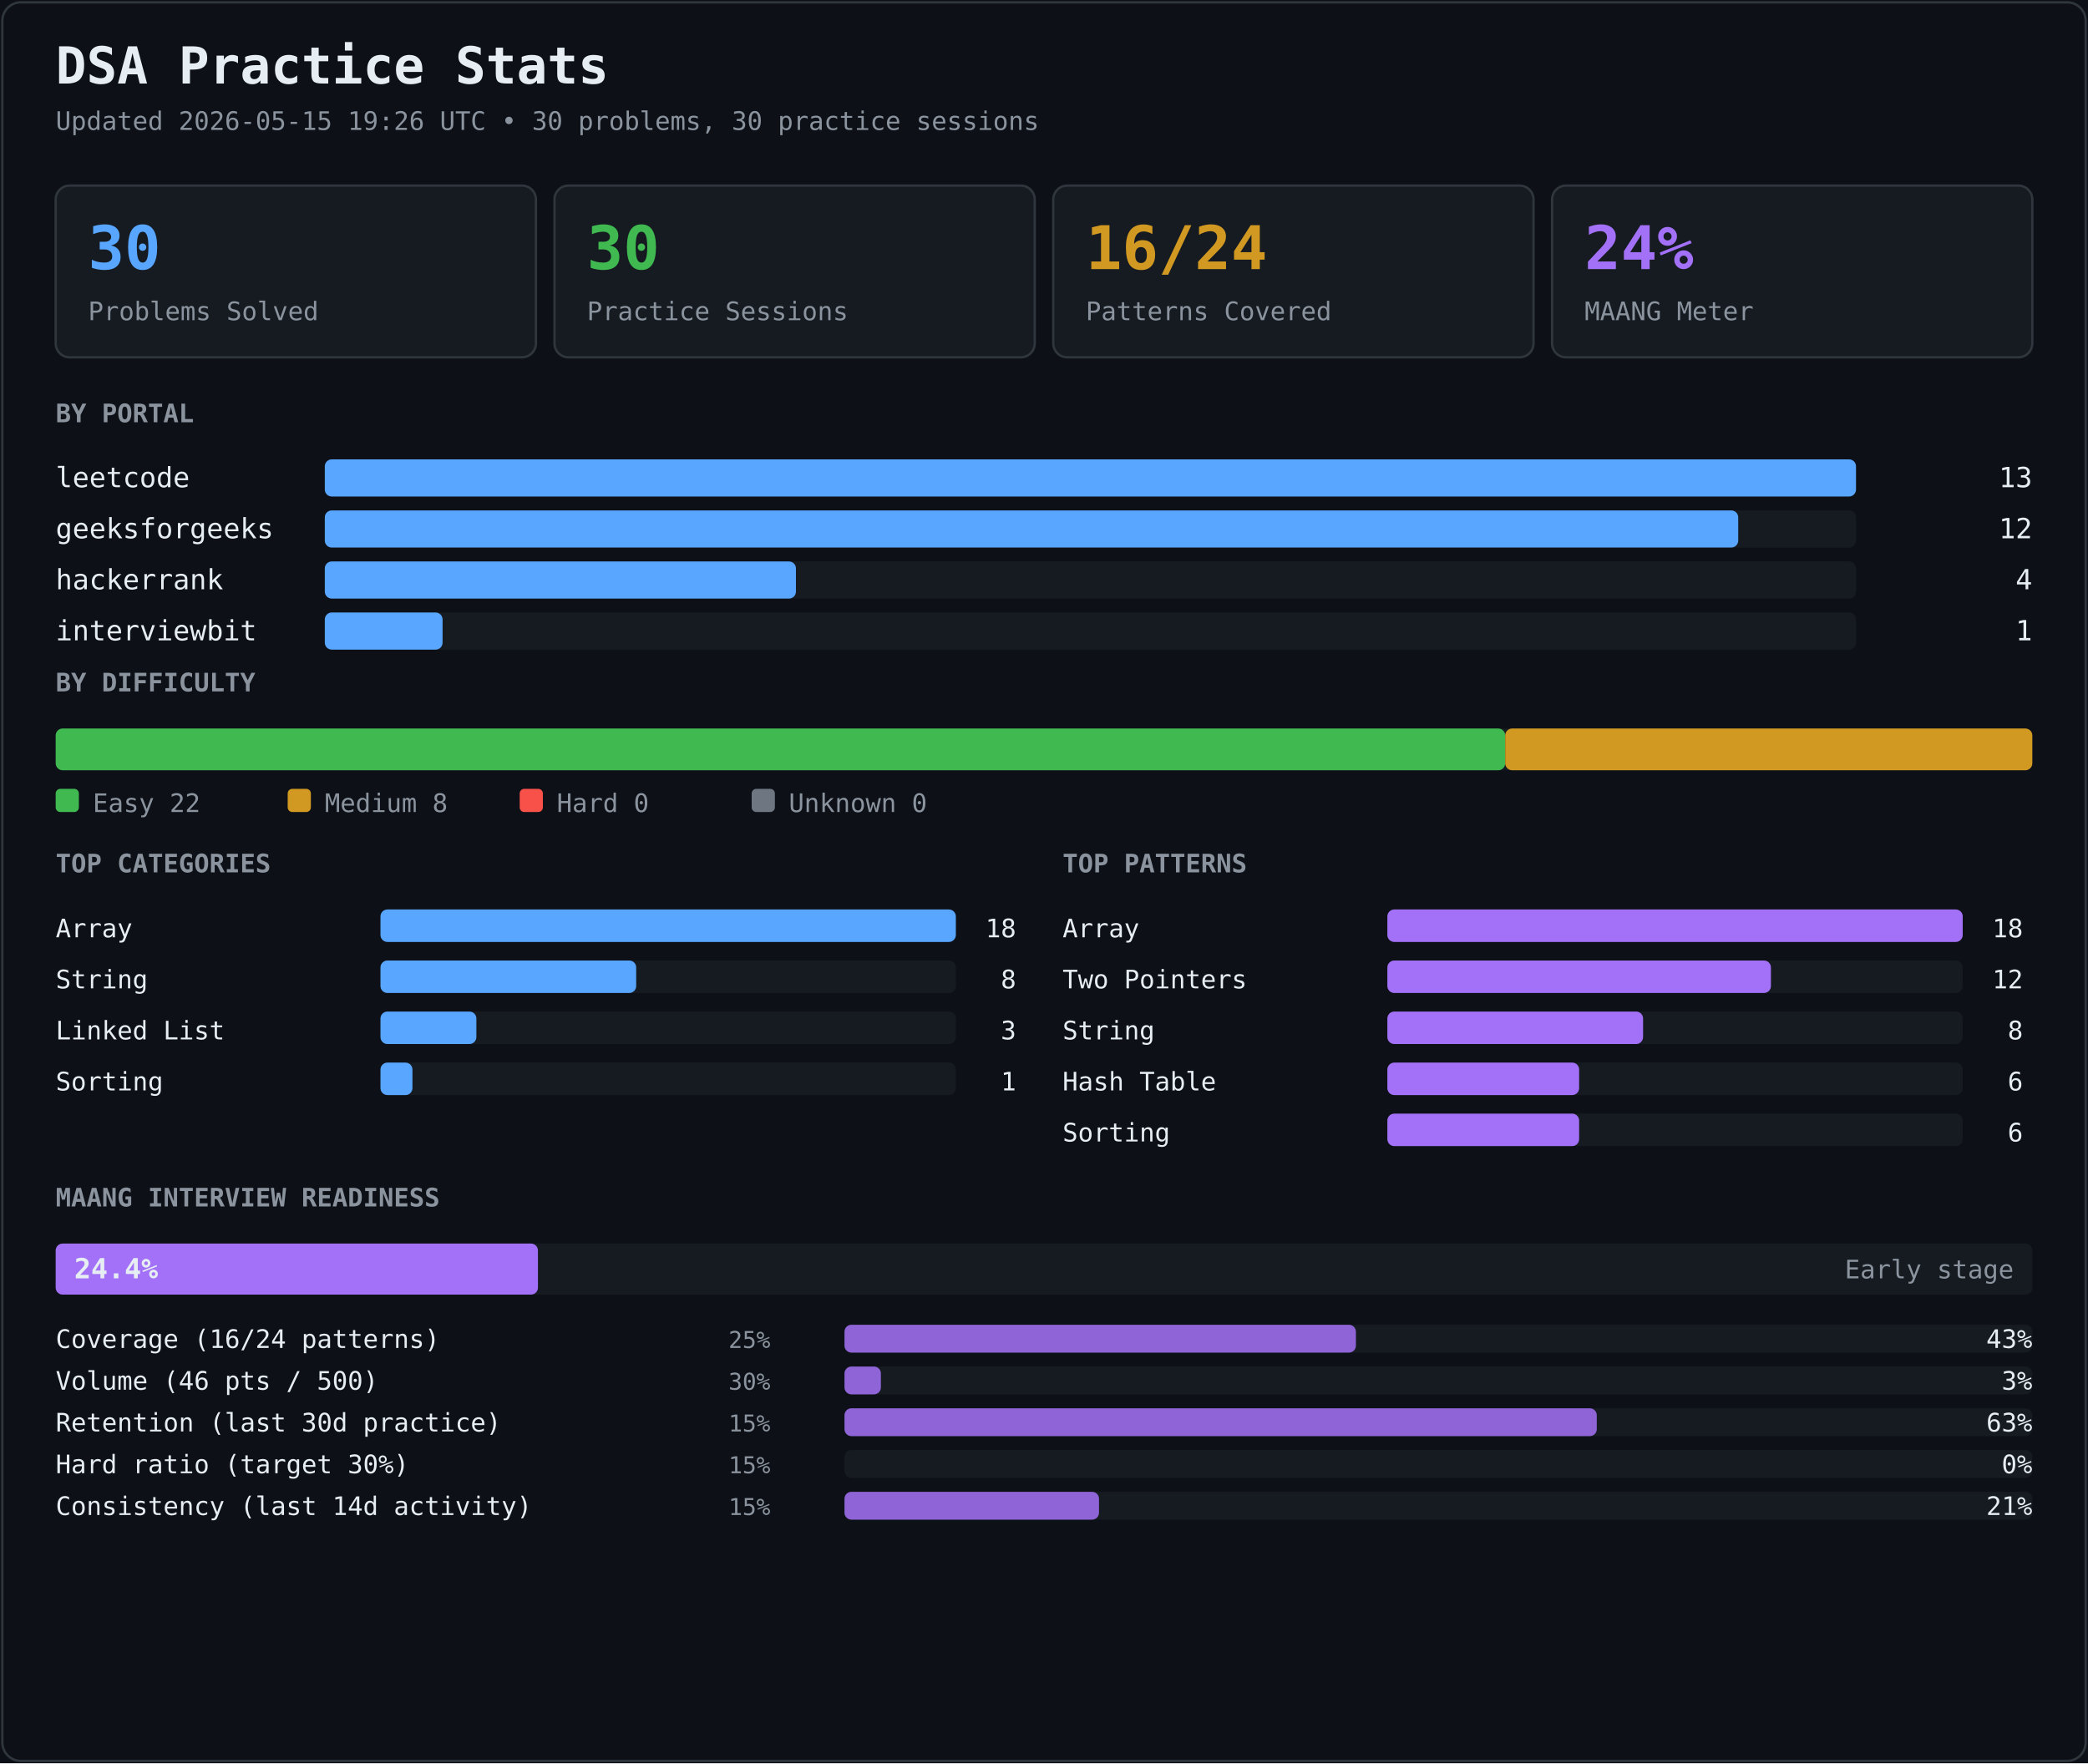
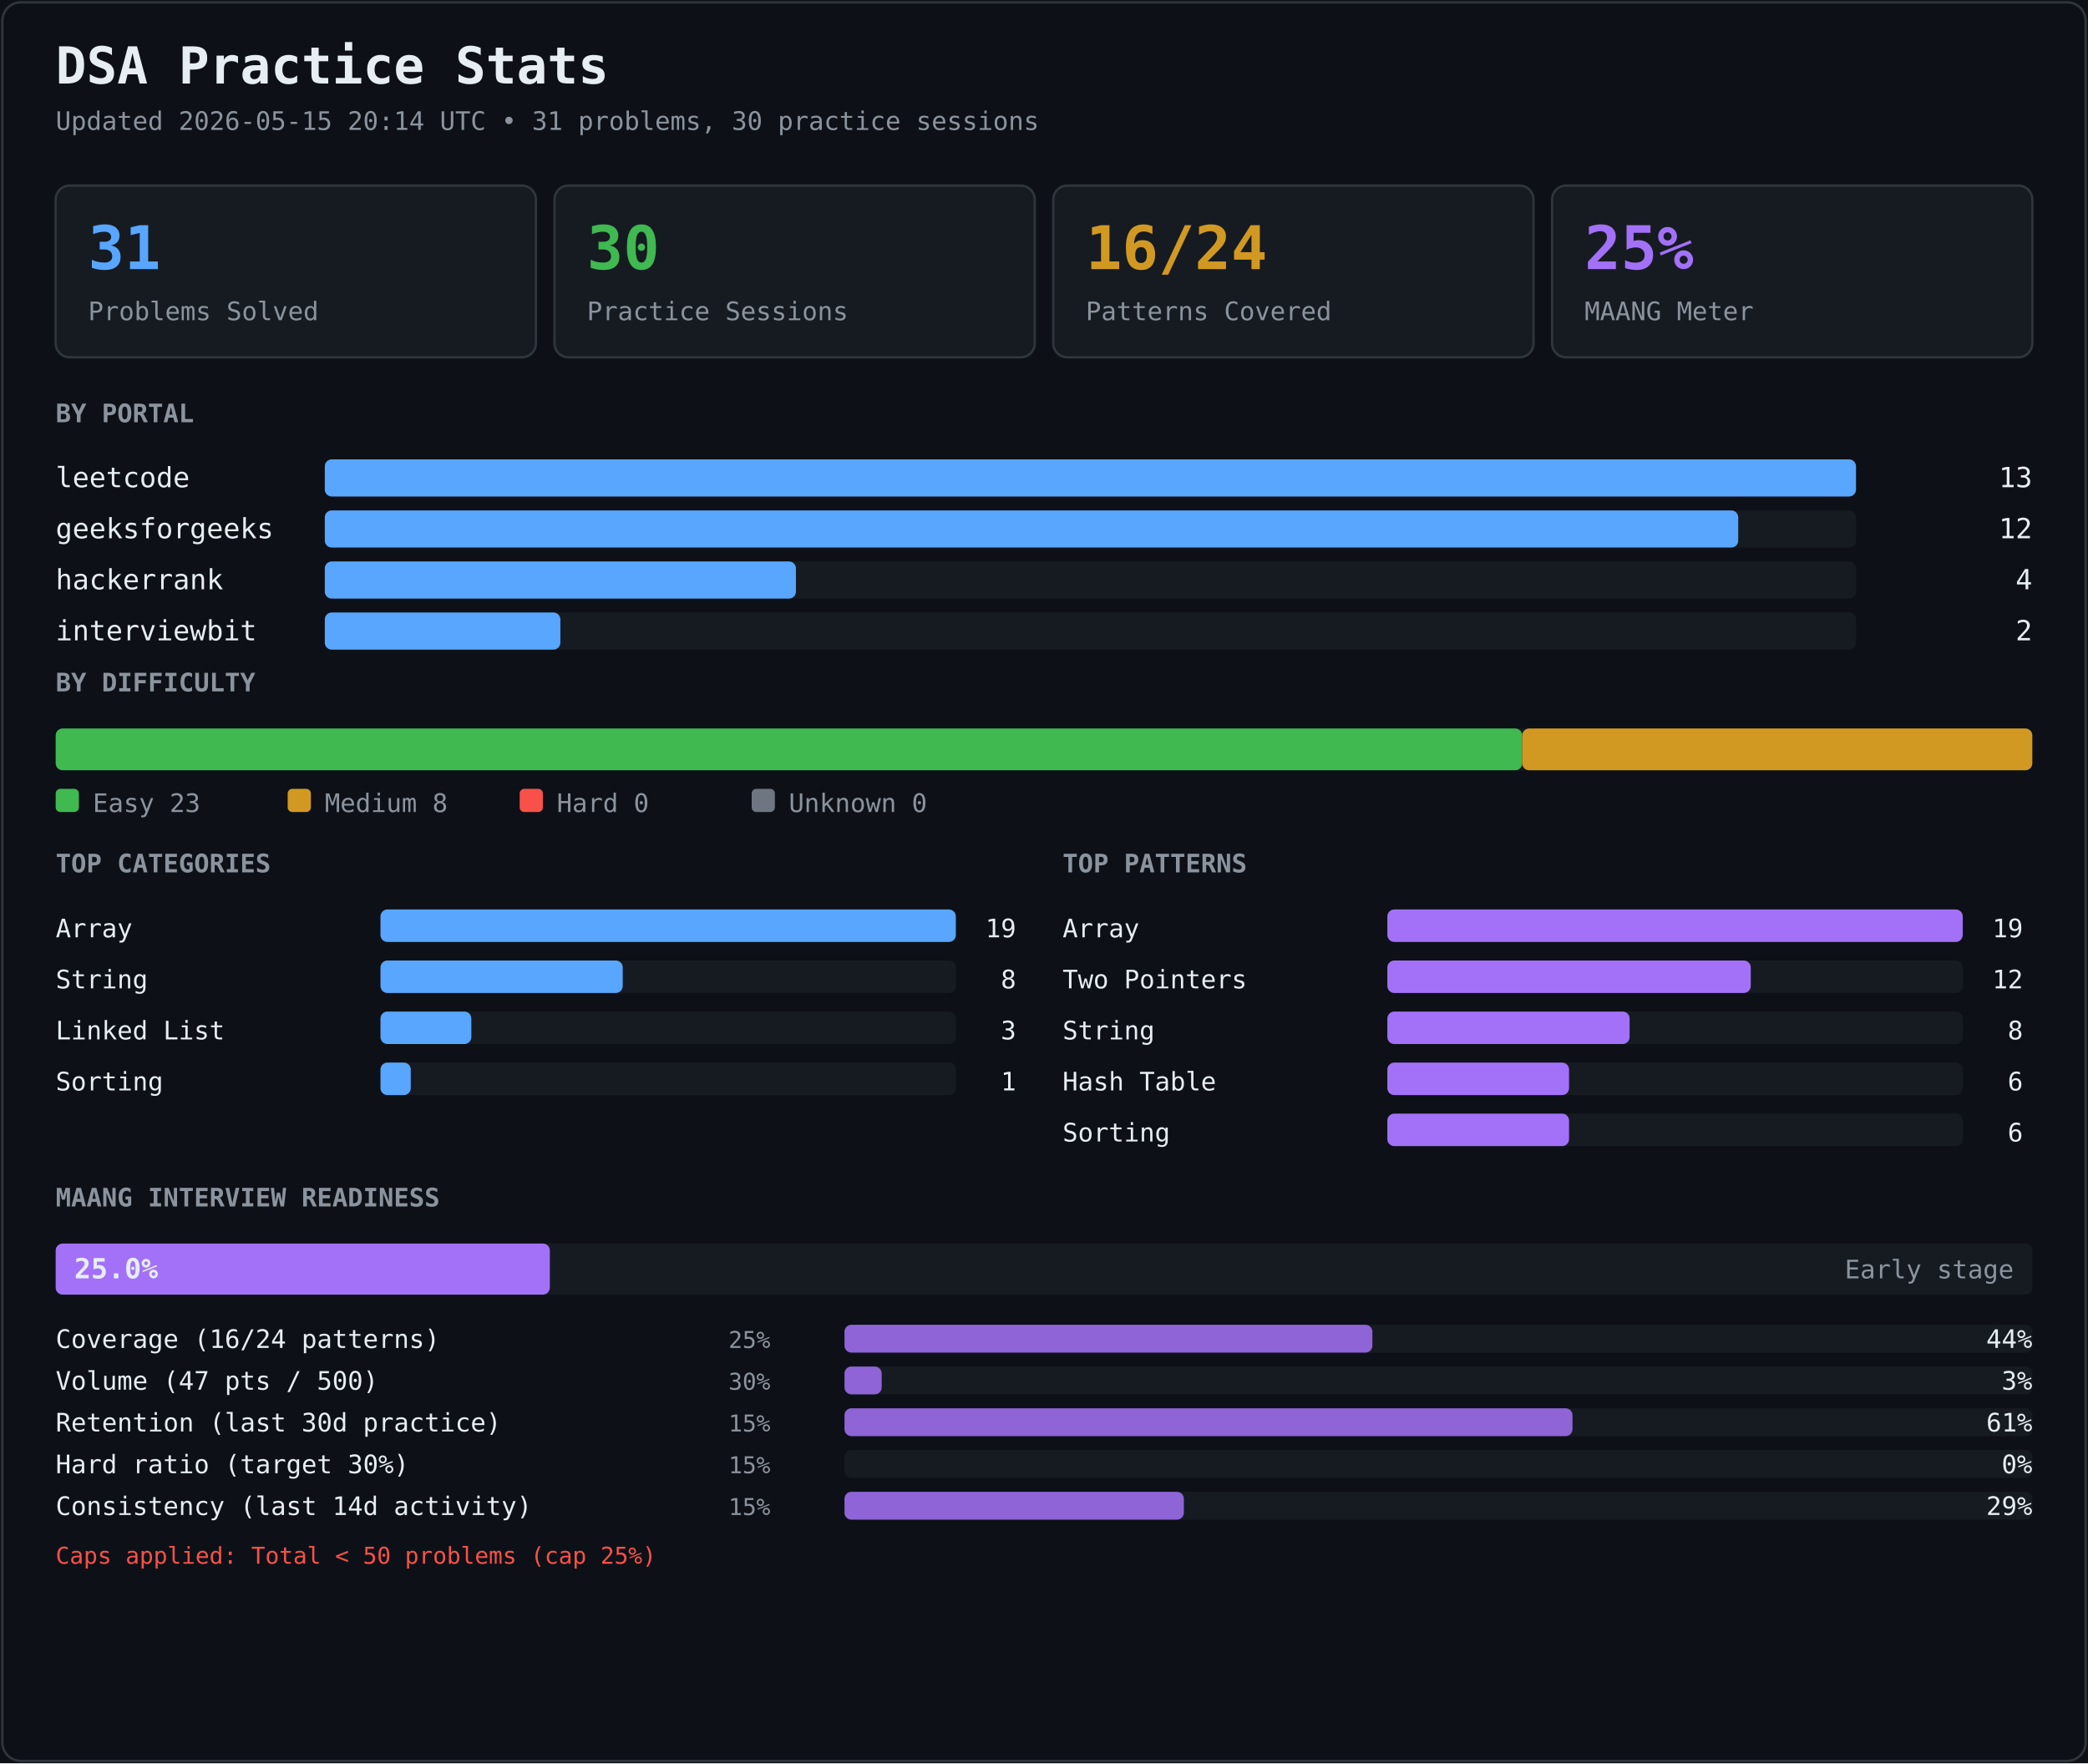
<svg xmlns="http://www.w3.org/2000/svg" width="900" height="760" viewBox="0 0 900 760">
  <rect width="900" height="760" fill="#0d1117" />
  <rect x="1" y="1" width="898" height="758" fill="none" stroke="#30363d" rx="8" />
  <text x="24" y="36" font-family="ui-monospace, SFMono-Regular, Menlo, Consolas, monospace" font-size="22" font-weight="700" fill="#e6edf3" text-anchor="start">DSA Practice Stats</text>
-   <text x="24" y="56" font-family="ui-monospace, SFMono-Regular, Menlo, Consolas, monospace" font-size="11" font-weight="400" fill="#8b949e" text-anchor="start">Updated 2026-05-15 19:26 UTC • 30 problems, 30 practice sessions</text>
+   <text x="24" y="56" font-family="ui-monospace, SFMono-Regular, Menlo, Consolas, monospace" font-size="11" font-weight="400" fill="#8b949e" text-anchor="start">Updated 2026-05-15 20:14 UTC • 31 problems, 30 practice sessions</text>
  <rect x="24" y="80" width="207" height="74" rx="6" fill="#161b22" stroke="#30363d" />
-   <text x="38" y="116" font-family="ui-monospace, SFMono-Regular, Menlo, Consolas, monospace" font-size="26" font-weight="700" fill="#58a6ff" text-anchor="start">30</text>
+   <text x="38" y="116" font-family="ui-monospace, SFMono-Regular, Menlo, Consolas, monospace" font-size="26" font-weight="700" fill="#58a6ff" text-anchor="start">31</text>
  <text x="38" y="138" font-family="ui-monospace, SFMono-Regular, Menlo, Consolas, monospace" font-size="11" font-weight="400" fill="#8b949e" text-anchor="start">Problems Solved</text>
  <rect x="239" y="80" width="207" height="74" rx="6" fill="#161b22" stroke="#30363d" />
  <text x="253" y="116" font-family="ui-monospace, SFMono-Regular, Menlo, Consolas, monospace" font-size="26" font-weight="700" fill="#3fb950" text-anchor="start">30</text>
  <text x="253" y="138" font-family="ui-monospace, SFMono-Regular, Menlo, Consolas, monospace" font-size="11" font-weight="400" fill="#8b949e" text-anchor="start">Practice Sessions</text>
  <rect x="454" y="80" width="207" height="74" rx="6" fill="#161b22" stroke="#30363d" />
  <text x="468" y="116" font-family="ui-monospace, SFMono-Regular, Menlo, Consolas, monospace" font-size="26" font-weight="700" fill="#d29922" text-anchor="start">16/24</text>
  <text x="468" y="138" font-family="ui-monospace, SFMono-Regular, Menlo, Consolas, monospace" font-size="11" font-weight="400" fill="#8b949e" text-anchor="start">Patterns Covered</text>
  <rect x="669" y="80" width="207" height="74" rx="6" fill="#161b22" stroke="#30363d" />
-   <text x="683" y="116" font-family="ui-monospace, SFMono-Regular, Menlo, Consolas, monospace" font-size="26" font-weight="700" fill="#a371f7" text-anchor="start">24%</text>
+   <text x="683" y="116" font-family="ui-monospace, SFMono-Regular, Menlo, Consolas, monospace" font-size="26" font-weight="700" fill="#a371f7" text-anchor="start">25%</text>
  <text x="683" y="138" font-family="ui-monospace, SFMono-Regular, Menlo, Consolas, monospace" font-size="11" font-weight="400" fill="#8b949e" text-anchor="start">MAANG Meter</text>
  <text x="24" y="182" font-family="ui-monospace, SFMono-Regular, Menlo, Consolas, monospace" font-size="11" font-weight="700" fill="#8b949e" text-anchor="start">BY PORTAL</text>
  <text x="24" y="210" font-family="ui-monospace, SFMono-Regular, Menlo, Consolas, monospace" font-size="12" font-weight="400" fill="#e6edf3" text-anchor="start">leetcode</text>
  <rect x="140" y="198" width="660" height="16" rx="3" fill="#161b22" opacity="1" />
  <rect x="140" y="198" width="660" height="16" rx="3" fill="#58a6ff" opacity="1" />
  <text x="876" y="210" font-family="ui-monospace, SFMono-Regular, Menlo, Consolas, monospace" font-size="12" font-weight="400" fill="#e6edf3" text-anchor="end">13</text>
  <text x="24" y="232" font-family="ui-monospace, SFMono-Regular, Menlo, Consolas, monospace" font-size="12" font-weight="400" fill="#e6edf3" text-anchor="start">geeksforgeeks</text>
  <rect x="140" y="220" width="660" height="16" rx="3" fill="#161b22" opacity="1" />
  <rect x="140" y="220" width="609.231" height="16" rx="3" fill="#58a6ff" opacity="1" />
  <text x="876" y="232" font-family="ui-monospace, SFMono-Regular, Menlo, Consolas, monospace" font-size="12" font-weight="400" fill="#e6edf3" text-anchor="end">12</text>
  <text x="24" y="254" font-family="ui-monospace, SFMono-Regular, Menlo, Consolas, monospace" font-size="12" font-weight="400" fill="#e6edf3" text-anchor="start">hackerrank</text>
  <rect x="140" y="242" width="660" height="16" rx="3" fill="#161b22" opacity="1" />
  <rect x="140" y="242" width="203.077" height="16" rx="3" fill="#58a6ff" opacity="1" />
  <text x="876" y="254" font-family="ui-monospace, SFMono-Regular, Menlo, Consolas, monospace" font-size="12" font-weight="400" fill="#e6edf3" text-anchor="end">4</text>
  <text x="24" y="276" font-family="ui-monospace, SFMono-Regular, Menlo, Consolas, monospace" font-size="12" font-weight="400" fill="#e6edf3" text-anchor="start">interviewbit</text>
  <rect x="140" y="264" width="660" height="16" rx="3" fill="#161b22" opacity="1" />
-   <rect x="140" y="264" width="50.769" height="16" rx="3" fill="#58a6ff" opacity="1" />
-   <text x="876" y="276" font-family="ui-monospace, SFMono-Regular, Menlo, Consolas, monospace" font-size="12" font-weight="400" fill="#e6edf3" text-anchor="end">1</text>
+   <rect x="140" y="264" width="101.538" height="16" rx="3" fill="#58a6ff" opacity="1" />
+   <text x="876" y="276" font-family="ui-monospace, SFMono-Regular, Menlo, Consolas, monospace" font-size="12" font-weight="400" fill="#e6edf3" text-anchor="end">2</text>
  <text x="24" y="298" font-family="ui-monospace, SFMono-Regular, Menlo, Consolas, monospace" font-size="11" font-weight="700" fill="#8b949e" text-anchor="start">BY DIFFICULTY</text>
  <rect x="24" y="314" width="852" height="18" rx="3" fill="#161b22" opacity="1" />
-   <rect x="24" y="314" width="624.8" height="18" rx="3" fill="#3fb950" opacity="1" />
-   <rect x="648.8" y="314" width="227.2" height="18" rx="3" fill="#d29922" opacity="1" />
+   <rect x="24" y="314" width="632.129" height="18" rx="3" fill="#3fb950" opacity="1" />
+   <rect x="656.129" y="314" width="219.871" height="18" rx="3" fill="#d29922" opacity="1" />
  <rect x="24" y="340" width="10" height="10" rx="2" fill="#3fb950" />
-   <text x="40" y="350" font-family="ui-monospace, SFMono-Regular, Menlo, Consolas, monospace" font-size="11" font-weight="400" fill="#8b949e" text-anchor="start">Easy 22</text>
+   <text x="40" y="350" font-family="ui-monospace, SFMono-Regular, Menlo, Consolas, monospace" font-size="11" font-weight="400" fill="#8b949e" text-anchor="start">Easy 23</text>
  <rect x="124" y="340" width="10" height="10" rx="2" fill="#d29922" />
  <text x="140" y="350" font-family="ui-monospace, SFMono-Regular, Menlo, Consolas, monospace" font-size="11" font-weight="400" fill="#8b949e" text-anchor="start">Medium 8</text>
  <rect x="224" y="340" width="10" height="10" rx="2" fill="#f85149" />
  <text x="240" y="350" font-family="ui-monospace, SFMono-Regular, Menlo, Consolas, monospace" font-size="11" font-weight="400" fill="#8b949e" text-anchor="start">Hard 0</text>
  <rect x="324" y="340" width="10" height="10" rx="2" fill="#6e7681" />
  <text x="340" y="350" font-family="ui-monospace, SFMono-Regular, Menlo, Consolas, monospace" font-size="11" font-weight="400" fill="#8b949e" text-anchor="start">Unknown 0</text>
  <text x="24" y="376" font-family="ui-monospace, SFMono-Regular, Menlo, Consolas, monospace" font-size="11" font-weight="700" fill="#8b949e" text-anchor="start">TOP CATEGORIES</text>
  <text x="458" y="376" font-family="ui-monospace, SFMono-Regular, Menlo, Consolas, monospace" font-size="11" font-weight="700" fill="#8b949e" text-anchor="start">TOP PATTERNS</text>
  <text x="24" y="404" font-family="ui-monospace, SFMono-Regular, Menlo, Consolas, monospace" font-size="11" font-weight="400" fill="#e6edf3" text-anchor="start">Array</text>
  <rect x="164" y="392" width="248" height="14" rx="3" fill="#161b22" opacity="1" />
  <rect x="164" y="392" width="248" height="14" rx="3" fill="#58a6ff" opacity="1" />
-   <text x="438" y="404" font-family="ui-monospace, SFMono-Regular, Menlo, Consolas, monospace" font-size="11" font-weight="400" fill="#e6edf3" text-anchor="end">18</text>
+   <text x="438" y="404" font-family="ui-monospace, SFMono-Regular, Menlo, Consolas, monospace" font-size="11" font-weight="400" fill="#e6edf3" text-anchor="end">19</text>
  <text x="458" y="404" font-family="ui-monospace, SFMono-Regular, Menlo, Consolas, monospace" font-size="11" font-weight="400" fill="#e6edf3" text-anchor="start">Array</text>
  <rect x="598" y="392" width="248" height="14" rx="3" fill="#161b22" opacity="1" />
  <rect x="598" y="392" width="248" height="14" rx="3" fill="#a371f7" opacity="1" />
-   <text x="872" y="404" font-family="ui-monospace, SFMono-Regular, Menlo, Consolas, monospace" font-size="11" font-weight="400" fill="#e6edf3" text-anchor="end">18</text>
+   <text x="872" y="404" font-family="ui-monospace, SFMono-Regular, Menlo, Consolas, monospace" font-size="11" font-weight="400" fill="#e6edf3" text-anchor="end">19</text>
  <text x="24" y="426" font-family="ui-monospace, SFMono-Regular, Menlo, Consolas, monospace" font-size="11" font-weight="400" fill="#e6edf3" text-anchor="start">String</text>
  <rect x="164" y="414" width="248" height="14" rx="3" fill="#161b22" opacity="1" />
-   <rect x="164" y="414" width="110.222" height="14" rx="3" fill="#58a6ff" opacity="1" />
+   <rect x="164" y="414" width="104.421" height="14" rx="3" fill="#58a6ff" opacity="1" />
  <text x="438" y="426" font-family="ui-monospace, SFMono-Regular, Menlo, Consolas, monospace" font-size="11" font-weight="400" fill="#e6edf3" text-anchor="end">8</text>
  <text x="458" y="426" font-family="ui-monospace, SFMono-Regular, Menlo, Consolas, monospace" font-size="11" font-weight="400" fill="#e6edf3" text-anchor="start">Two Pointers</text>
  <rect x="598" y="414" width="248" height="14" rx="3" fill="#161b22" opacity="1" />
-   <rect x="598" y="414" width="165.333" height="14" rx="3" fill="#a371f7" opacity="1" />
+   <rect x="598" y="414" width="156.632" height="14" rx="3" fill="#a371f7" opacity="1" />
  <text x="872" y="426" font-family="ui-monospace, SFMono-Regular, Menlo, Consolas, monospace" font-size="11" font-weight="400" fill="#e6edf3" text-anchor="end">12</text>
  <text x="24" y="448" font-family="ui-monospace, SFMono-Regular, Menlo, Consolas, monospace" font-size="11" font-weight="400" fill="#e6edf3" text-anchor="start">Linked List</text>
  <rect x="164" y="436" width="248" height="14" rx="3" fill="#161b22" opacity="1" />
-   <rect x="164" y="436" width="41.333" height="14" rx="3" fill="#58a6ff" opacity="1" />
+   <rect x="164" y="436" width="39.158" height="14" rx="3" fill="#58a6ff" opacity="1" />
  <text x="438" y="448" font-family="ui-monospace, SFMono-Regular, Menlo, Consolas, monospace" font-size="11" font-weight="400" fill="#e6edf3" text-anchor="end">3</text>
  <text x="458" y="448" font-family="ui-monospace, SFMono-Regular, Menlo, Consolas, monospace" font-size="11" font-weight="400" fill="#e6edf3" text-anchor="start">String</text>
  <rect x="598" y="436" width="248" height="14" rx="3" fill="#161b22" opacity="1" />
-   <rect x="598" y="436" width="110.222" height="14" rx="3" fill="#a371f7" opacity="1" />
+   <rect x="598" y="436" width="104.421" height="14" rx="3" fill="#a371f7" opacity="1" />
  <text x="872" y="448" font-family="ui-monospace, SFMono-Regular, Menlo, Consolas, monospace" font-size="11" font-weight="400" fill="#e6edf3" text-anchor="end">8</text>
  <text x="24" y="470" font-family="ui-monospace, SFMono-Regular, Menlo, Consolas, monospace" font-size="11" font-weight="400" fill="#e6edf3" text-anchor="start">Sorting</text>
  <rect x="164" y="458" width="248" height="14" rx="3" fill="#161b22" opacity="1" />
-   <rect x="164" y="458" width="13.778" height="14" rx="3" fill="#58a6ff" opacity="1" />
+   <rect x="164" y="458" width="13.053" height="14" rx="3" fill="#58a6ff" opacity="1" />
  <text x="438" y="470" font-family="ui-monospace, SFMono-Regular, Menlo, Consolas, monospace" font-size="11" font-weight="400" fill="#e6edf3" text-anchor="end">1</text>
  <text x="458" y="470" font-family="ui-monospace, SFMono-Regular, Menlo, Consolas, monospace" font-size="11" font-weight="400" fill="#e6edf3" text-anchor="start">Hash Table</text>
  <rect x="598" y="458" width="248" height="14" rx="3" fill="#161b22" opacity="1" />
-   <rect x="598" y="458" width="82.667" height="14" rx="3" fill="#a371f7" opacity="1" />
+   <rect x="598" y="458" width="78.316" height="14" rx="3" fill="#a371f7" opacity="1" />
  <text x="872" y="470" font-family="ui-monospace, SFMono-Regular, Menlo, Consolas, monospace" font-size="11" font-weight="400" fill="#e6edf3" text-anchor="end">6</text>
  <text x="458" y="492" font-family="ui-monospace, SFMono-Regular, Menlo, Consolas, monospace" font-size="11" font-weight="400" fill="#e6edf3" text-anchor="start">Sorting</text>
  <rect x="598" y="480" width="248" height="14" rx="3" fill="#161b22" opacity="1" />
-   <rect x="598" y="480" width="82.667" height="14" rx="3" fill="#a371f7" opacity="1" />
+   <rect x="598" y="480" width="78.316" height="14" rx="3" fill="#a371f7" opacity="1" />
  <text x="872" y="492" font-family="ui-monospace, SFMono-Regular, Menlo, Consolas, monospace" font-size="11" font-weight="400" fill="#e6edf3" text-anchor="end">6</text>
  <text x="24" y="520" font-family="ui-monospace, SFMono-Regular, Menlo, Consolas, monospace" font-size="11" font-weight="700" fill="#8b949e" text-anchor="start">MAANG INTERVIEW READINESS</text>
  <rect x="24" y="536" width="852" height="22" rx="3" fill="#161b22" opacity="1" />
-   <rect x="24" y="536" width="207.872" height="22" rx="3" fill="#a371f7" opacity="1" />
-   <text x="32" y="551" font-family="ui-monospace, SFMono-Regular, Menlo, Consolas, monospace" font-size="12" font-weight="700" fill="#e6edf3" text-anchor="start">24.4%</text>
+   <rect x="24" y="536" width="213" height="22" rx="3" fill="#a371f7" opacity="1" />
+   <text x="32" y="551" font-family="ui-monospace, SFMono-Regular, Menlo, Consolas, monospace" font-size="12" font-weight="700" fill="#e6edf3" text-anchor="start">25.0%</text>
  <text x="868" y="551" font-family="ui-monospace, SFMono-Regular, Menlo, Consolas, monospace" font-size="11" font-weight="400" fill="#8b949e" text-anchor="end">Early stage</text>
  <text x="24" y="581" font-family="ui-monospace, SFMono-Regular, Menlo, Consolas, monospace" font-size="11" font-weight="400" fill="#e6edf3" text-anchor="start">Coverage (16/24 patterns)</text>
  <text x="314" y="581" font-family="ui-monospace, SFMono-Regular, Menlo, Consolas, monospace" font-size="10" font-weight="400" fill="#8b949e" text-anchor="start">25%</text>
  <rect x="364" y="571" width="512" height="12" rx="3" fill="#161b22" opacity="1" />
-   <rect x="364" y="571" width="220.444" height="12" rx="3" fill="#a371f7" opacity="0.85" />
-   <text x="876" y="581" font-family="ui-monospace, SFMono-Regular, Menlo, Consolas, monospace" font-size="11" font-weight="400" fill="#e6edf3" text-anchor="end">43%</text>
-   <text x="24" y="599" font-family="ui-monospace, SFMono-Regular, Menlo, Consolas, monospace" font-size="11" font-weight="400" fill="#e6edf3" text-anchor="start">Volume (46 pts / 500)</text>
+   <rect x="364" y="571" width="227.556" height="12" rx="3" fill="#a371f7" opacity="0.85" />
+   <text x="876" y="581" font-family="ui-monospace, SFMono-Regular, Menlo, Consolas, monospace" font-size="11" font-weight="400" fill="#e6edf3" text-anchor="end">44%</text>
+   <text x="24" y="599" font-family="ui-monospace, SFMono-Regular, Menlo, Consolas, monospace" font-size="11" font-weight="400" fill="#e6edf3" text-anchor="start">Volume (47 pts / 500)</text>
  <text x="314" y="599" font-family="ui-monospace, SFMono-Regular, Menlo, Consolas, monospace" font-size="10" font-weight="400" fill="#8b949e" text-anchor="start">30%</text>
  <rect x="364" y="589" width="512" height="12" rx="3" fill="#161b22" opacity="1" />
-   <rect x="364" y="589" width="15.701" height="12" rx="3" fill="#a371f7" opacity="0.85" />
+   <rect x="364" y="589" width="16.043" height="12" rx="3" fill="#a371f7" opacity="0.85" />
  <text x="876" y="599" font-family="ui-monospace, SFMono-Regular, Menlo, Consolas, monospace" font-size="11" font-weight="400" fill="#e6edf3" text-anchor="end">3%</text>
  <text x="24" y="617" font-family="ui-monospace, SFMono-Regular, Menlo, Consolas, monospace" font-size="11" font-weight="400" fill="#e6edf3" text-anchor="start">Retention (last 30d practice)</text>
  <text x="314" y="617" font-family="ui-monospace, SFMono-Regular, Menlo, Consolas, monospace" font-size="10" font-weight="400" fill="#8b949e" text-anchor="start">15%</text>
  <rect x="364" y="607" width="512" height="12" rx="3" fill="#161b22" opacity="1" />
-   <rect x="364" y="607" width="324.267" height="12" rx="3" fill="#a371f7" opacity="0.85" />
-   <text x="876" y="617" font-family="ui-monospace, SFMono-Regular, Menlo, Consolas, monospace" font-size="11" font-weight="400" fill="#e6edf3" text-anchor="end">63%</text>
+   <rect x="364" y="607" width="313.806" height="12" rx="3" fill="#a371f7" opacity="0.85" />
+   <text x="876" y="617" font-family="ui-monospace, SFMono-Regular, Menlo, Consolas, monospace" font-size="11" font-weight="400" fill="#e6edf3" text-anchor="end">61%</text>
  <text x="24" y="635" font-family="ui-monospace, SFMono-Regular, Menlo, Consolas, monospace" font-size="11" font-weight="400" fill="#e6edf3" text-anchor="start">Hard ratio (target 30%)</text>
  <text x="314" y="635" font-family="ui-monospace, SFMono-Regular, Menlo, Consolas, monospace" font-size="10" font-weight="400" fill="#8b949e" text-anchor="start">15%</text>
  <rect x="364" y="625" width="512" height="12" rx="3" fill="#161b22" opacity="1" />
  <rect x="364" y="625" width="0" height="12" rx="3" fill="#a371f7" opacity="0.85" />
  <text x="876" y="635" font-family="ui-monospace, SFMono-Regular, Menlo, Consolas, monospace" font-size="11" font-weight="400" fill="#e6edf3" text-anchor="end">0%</text>
  <text x="24" y="653" font-family="ui-monospace, SFMono-Regular, Menlo, Consolas, monospace" font-size="11" font-weight="400" fill="#e6edf3" text-anchor="start">Consistency (last 14d activity)</text>
  <text x="314" y="653" font-family="ui-monospace, SFMono-Regular, Menlo, Consolas, monospace" font-size="10" font-weight="400" fill="#8b949e" text-anchor="start">15%</text>
  <rect x="364" y="643" width="512" height="12" rx="3" fill="#161b22" opacity="1" />
-   <rect x="364" y="643" width="109.714" height="12" rx="3" fill="#a371f7" opacity="0.85" />
-   <text x="876" y="653" font-family="ui-monospace, SFMono-Regular, Menlo, Consolas, monospace" font-size="11" font-weight="400" fill="#e6edf3" text-anchor="end">21%</text>
+   <rect x="364" y="643" width="146.286" height="12" rx="3" fill="#a371f7" opacity="0.85" />
+   <text x="876" y="653" font-family="ui-monospace, SFMono-Regular, Menlo, Consolas, monospace" font-size="11" font-weight="400" fill="#e6edf3" text-anchor="end">29%</text>
+   <text x="24" y="674" font-family="ui-monospace, SFMono-Regular, Menlo, Consolas, monospace" font-size="10" font-weight="400" fill="#f85149" text-anchor="start">Caps applied: Total &lt; 50 problems (cap 25%)</text>
</svg>
